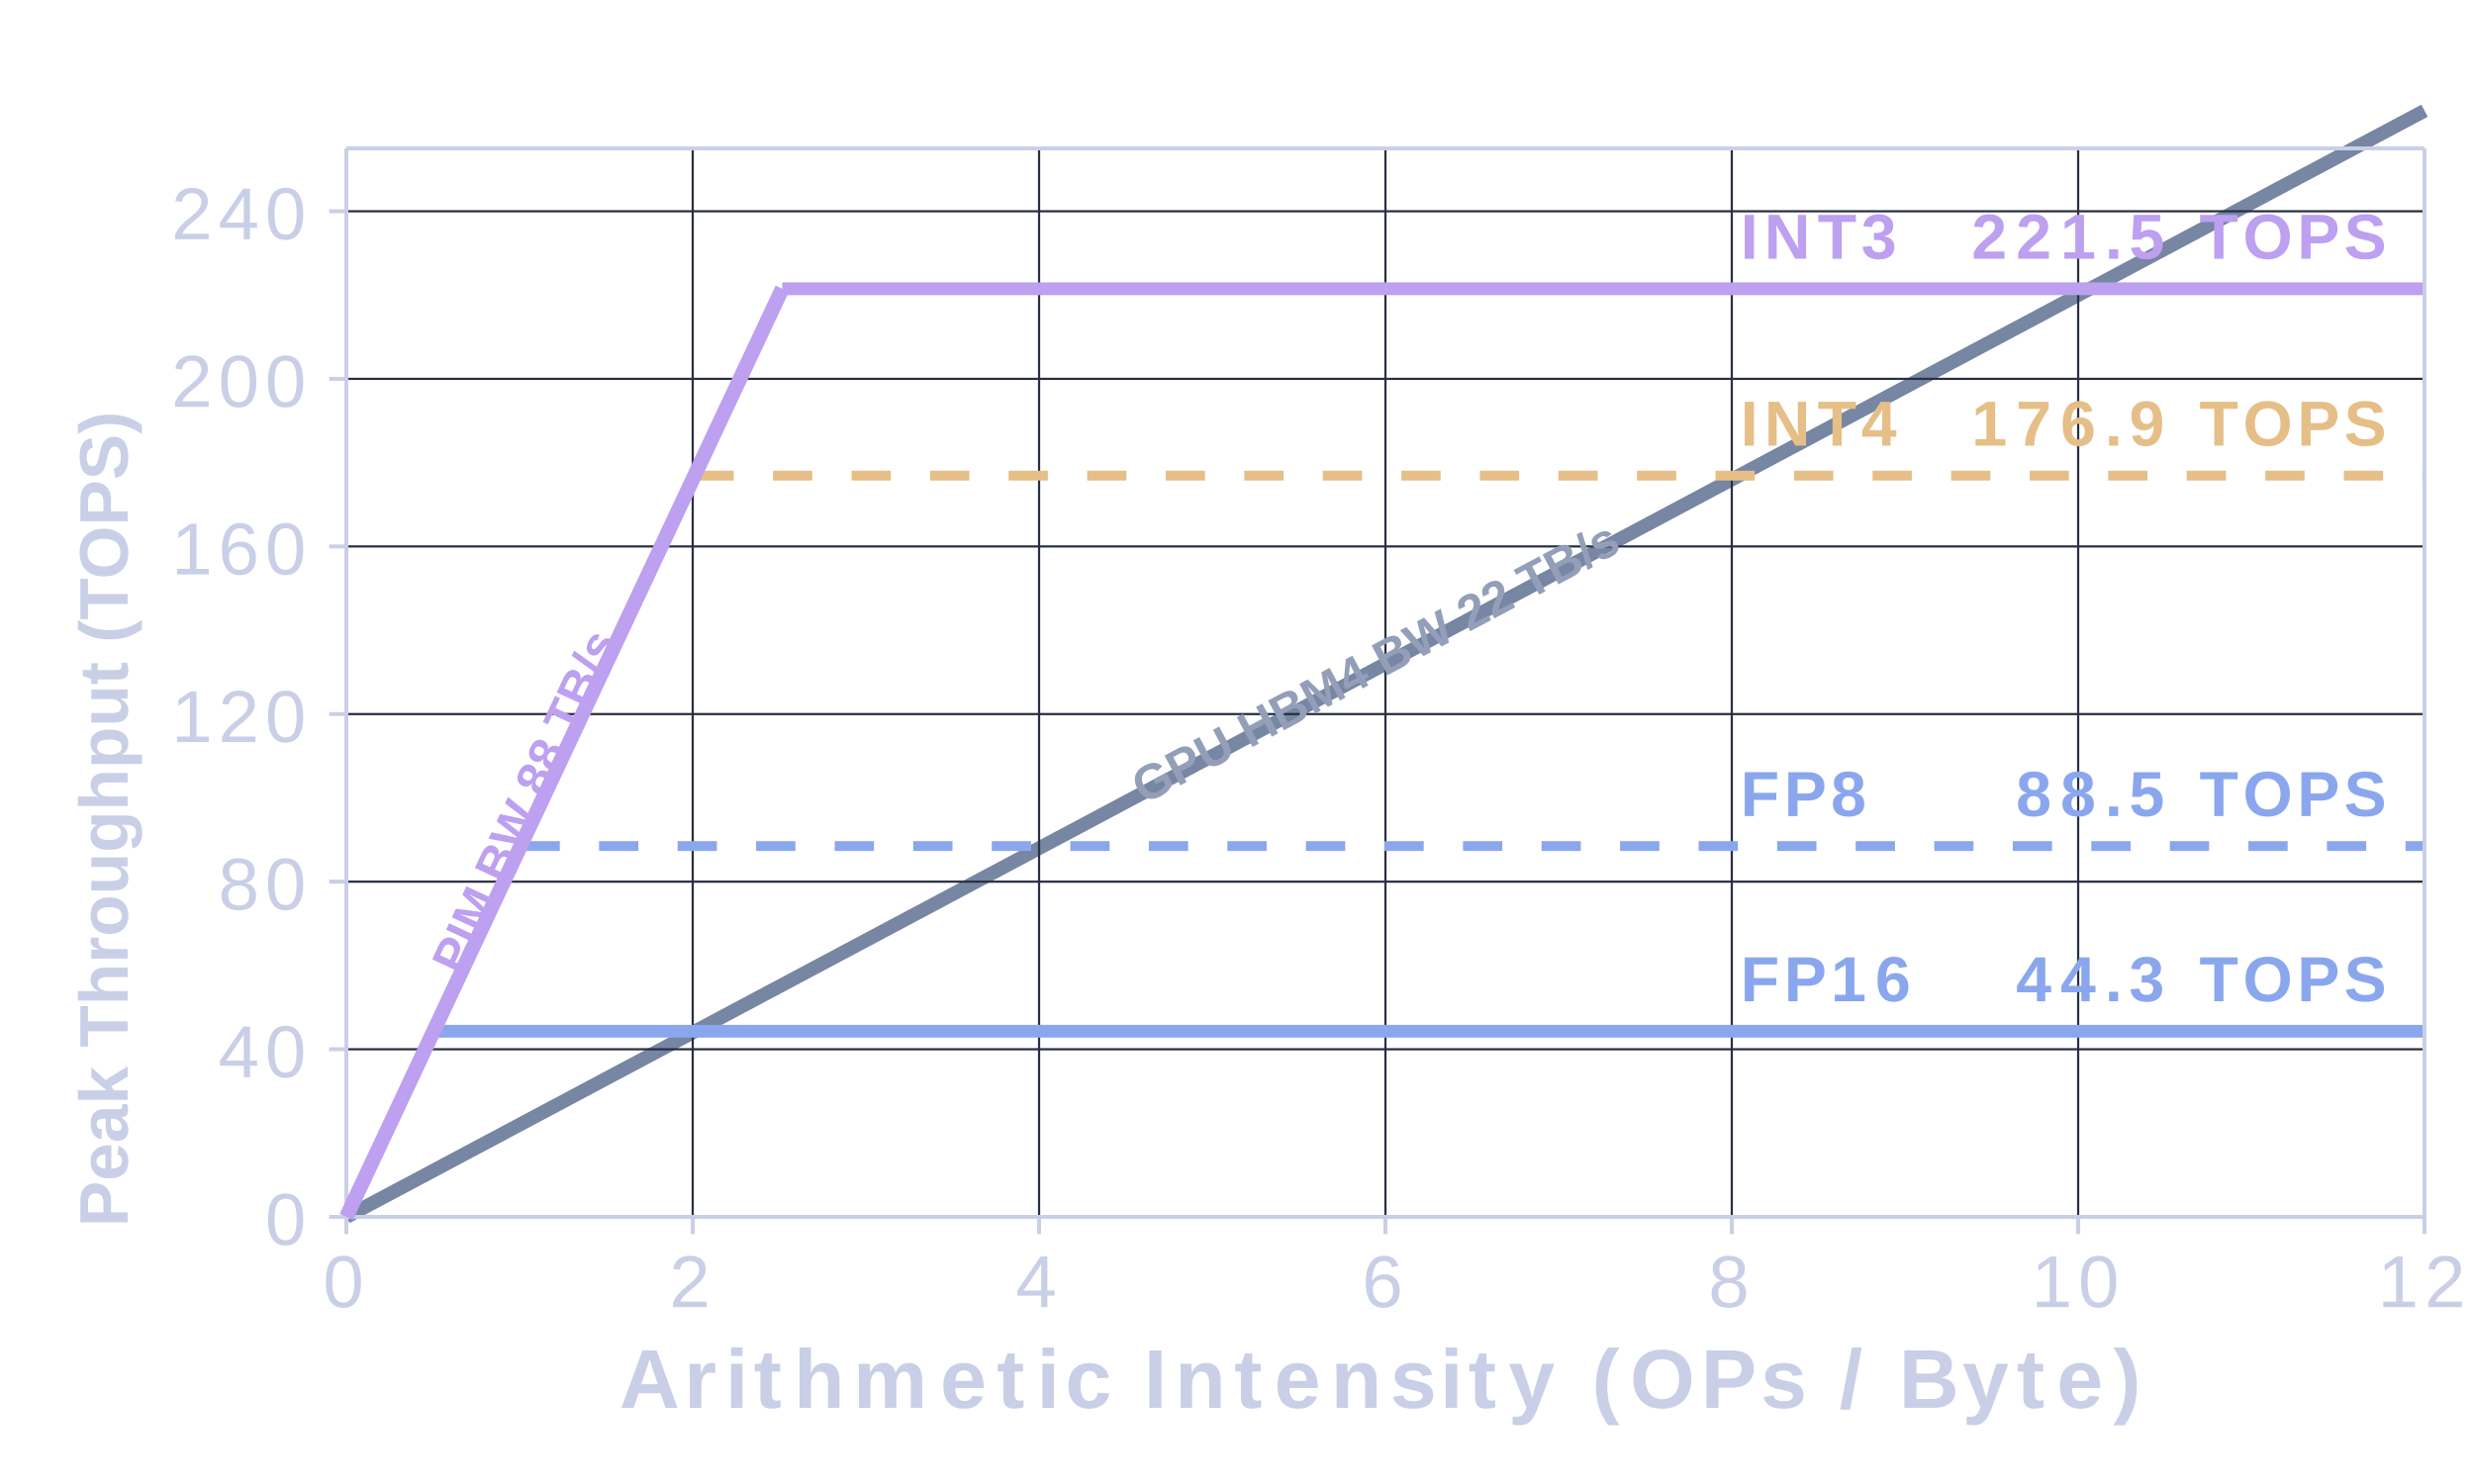
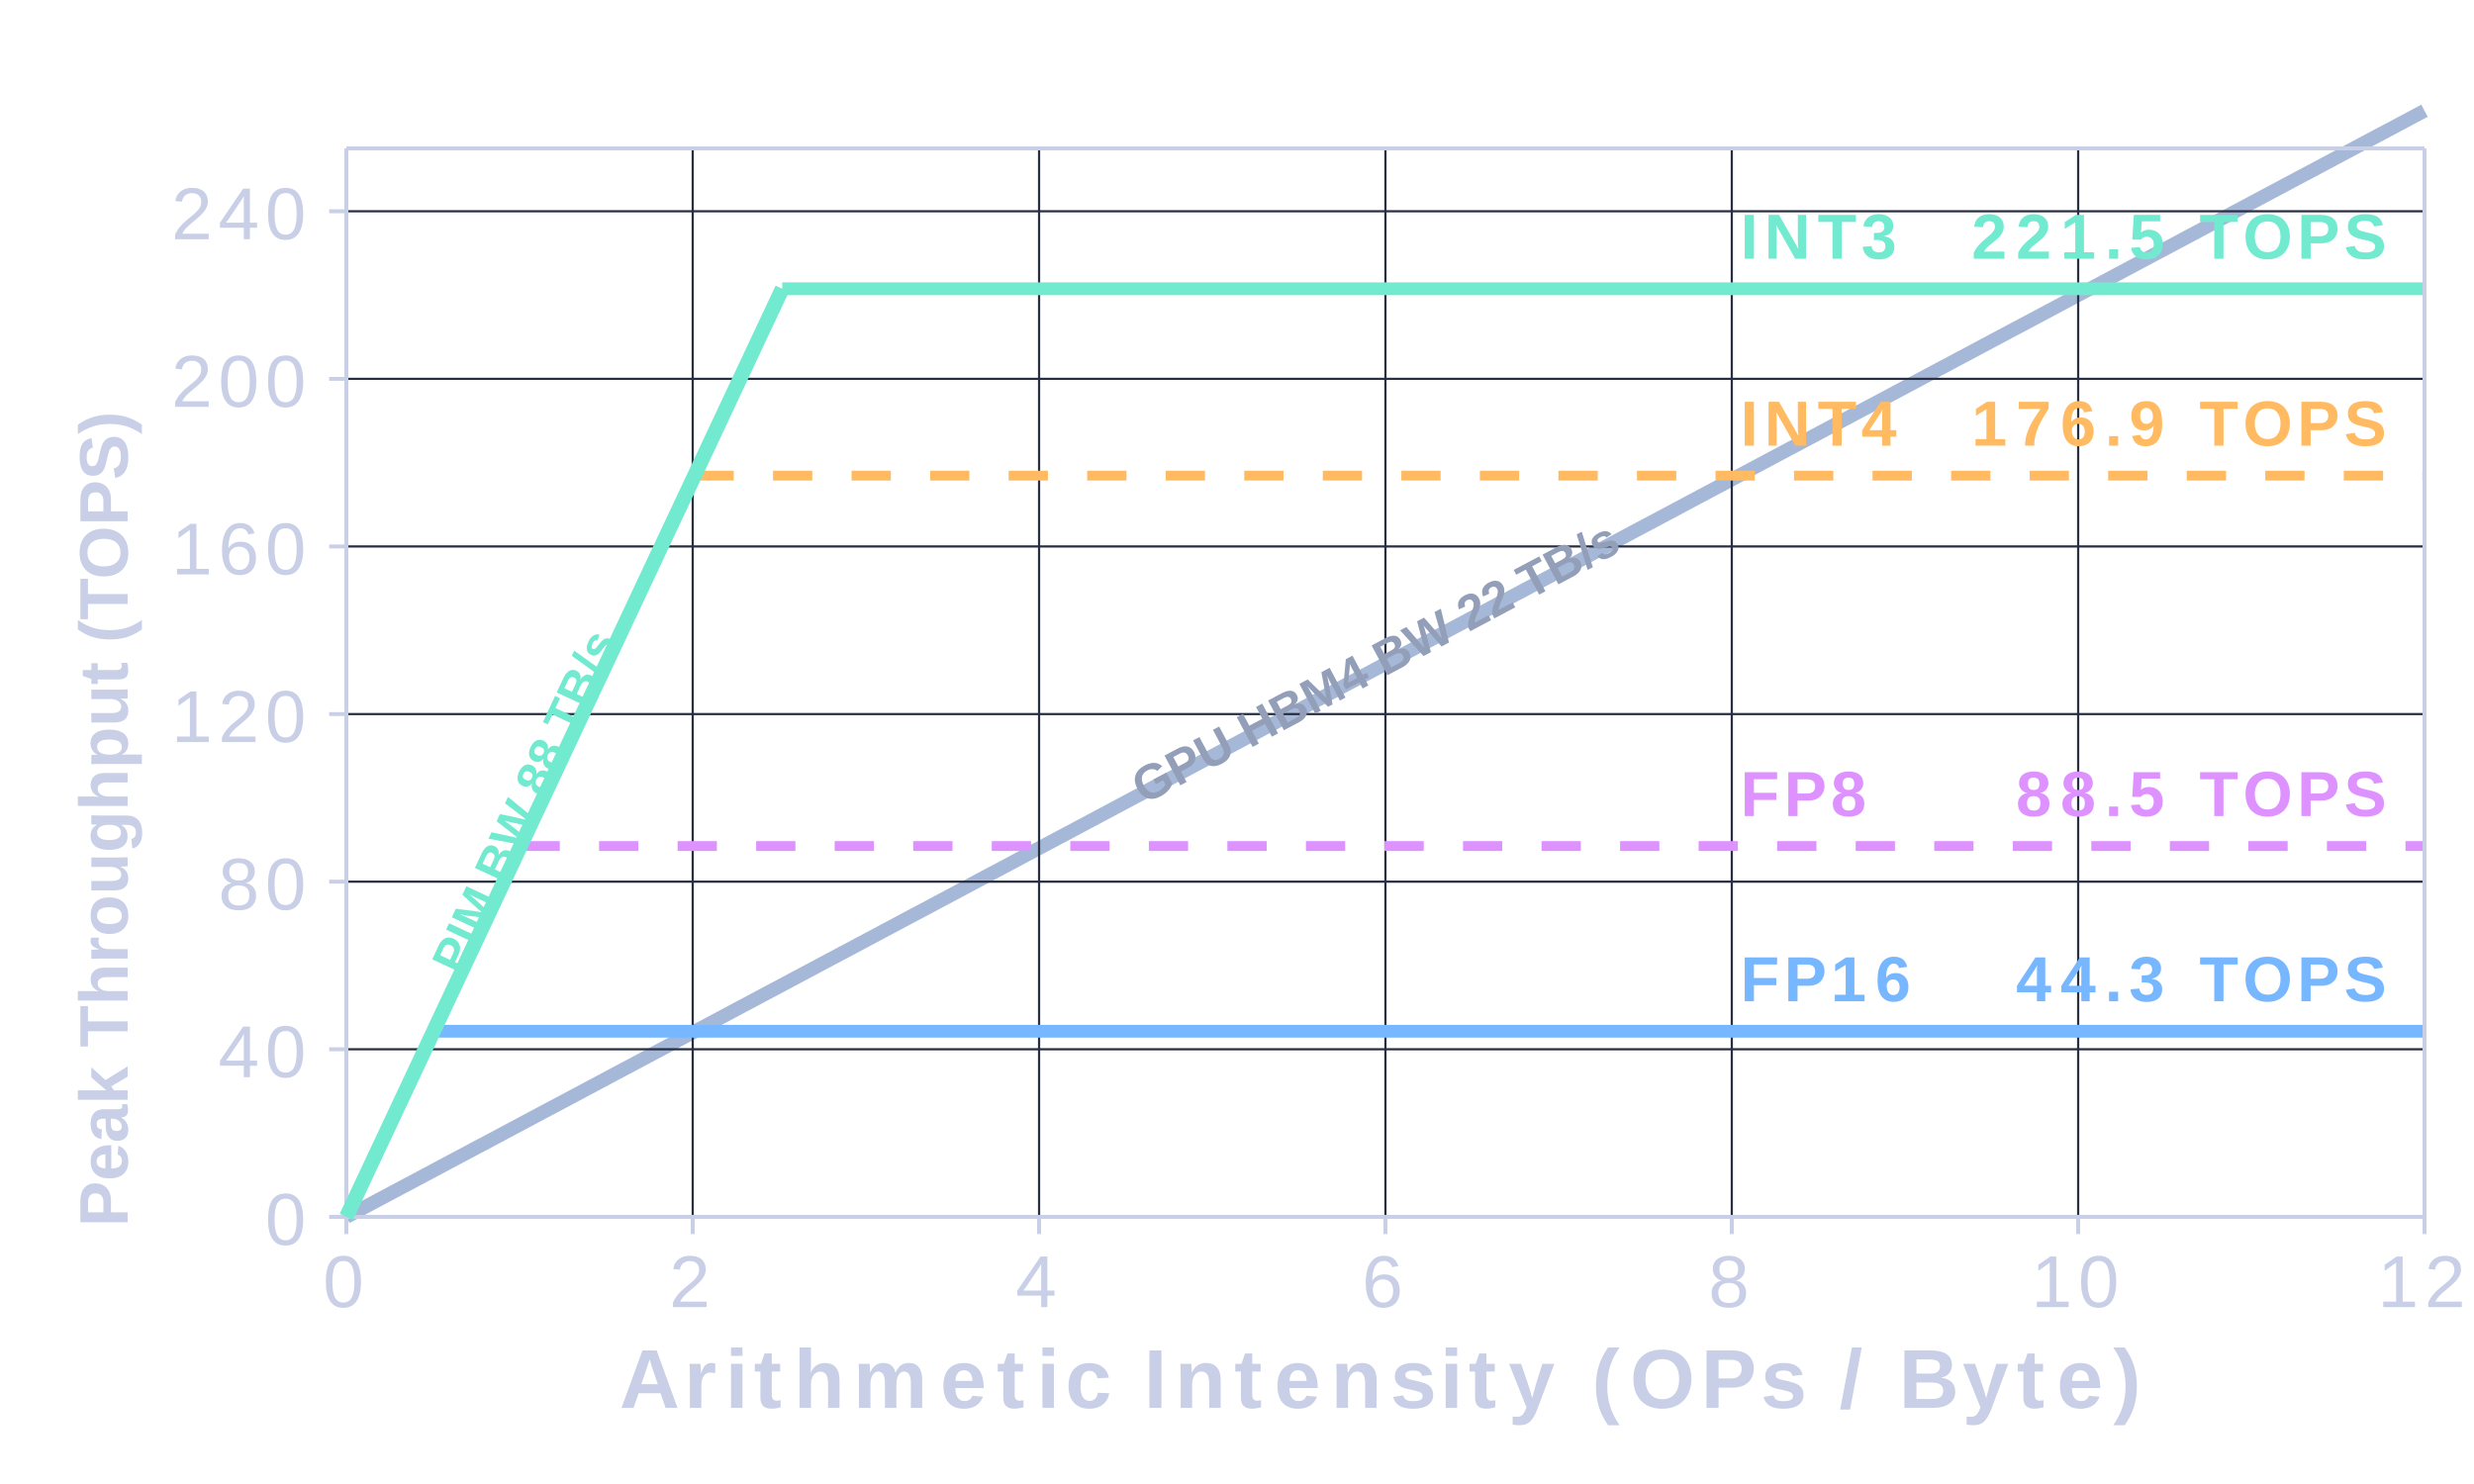
<svg xmlns="http://www.w3.org/2000/svg" viewBox="0 0 504 302.4" role="img" aria-labelledby="t d">
-   <path d="M70.56,247.97 L493.92,22.56" fill="none" stroke="#7686a3" stroke-width="2.80" />
+   <path d="M70.56,247.97 L493.92,22.56" fill="none" stroke="#a6b8d8" stroke-width="2.80" />
  <path d="M70.56,247.97 L70.56,30.24" fill="none" stroke="#292f43" stroke-width="0.45" />
  <path d="M70.56,247.97 L70.56,251.47 Z" fill="#c8cfe6" stroke="#c8cfe6" stroke-width="0.80" />
  <path d="M141.12,247.97 L141.12,30.24" fill="none" stroke="#292f43" stroke-width="0.45" />
  <path d="M141.12,247.97 L141.12,251.47 Z" fill="#c8cfe6" stroke="#c8cfe6" stroke-width="0.80" />
  <path d="M211.68,247.97 L211.68,30.24" fill="none" stroke="#292f43" stroke-width="0.45" />
  <path d="M211.68,247.97 L211.68,251.47 Z" fill="#c8cfe6" stroke="#c8cfe6" stroke-width="0.80" />
  <path d="M282.24,247.97 L282.24,30.24" fill="none" stroke="#292f43" stroke-width="0.45" />
  <path d="M282.24,247.97 L282.24,251.47 Z" fill="#c8cfe6" stroke="#c8cfe6" stroke-width="0.80" />
  <path d="M352.80,247.97 L352.80,30.24" fill="none" stroke="#292f43" stroke-width="0.45" />
  <path d="M352.80,247.97 L352.80,251.47 Z" fill="#c8cfe6" stroke="#c8cfe6" stroke-width="0.80" />
  <path d="M423.36,247.97 L423.36,30.24" fill="none" stroke="#292f43" stroke-width="0.45" />
  <path d="M423.36,247.97 L423.36,251.47 Z" fill="#c8cfe6" stroke="#c8cfe6" stroke-width="0.80" />
  <path d="M493.92,247.97 L493.92,30.24" fill="none" stroke="#292f43" stroke-width="0.45" />
  <path d="M493.92,247.97 L493.92,251.47 Z" fill="#c8cfe6" stroke="#c8cfe6" stroke-width="0.80" />
  <path d="M70.56,247.97 L493.92,247.97" fill="none" stroke="#292f43" stroke-width="0.45" />
  <path d="M70.56,247.97 L67.06,247.97 Z" fill="#c8cfe6" stroke="#c8cfe6" stroke-width="0.80" />
  <path d="M70.56,213.81 L493.92,213.81" fill="none" stroke="#292f43" stroke-width="0.45" />
  <path d="M70.56,213.81 L67.06,213.81 Z" fill="#c8cfe6" stroke="#c8cfe6" stroke-width="0.80" />
  <path d="M70.56,179.66 L493.92,179.66" fill="none" stroke="#292f43" stroke-width="0.45" />
  <path d="M70.56,179.66 L67.06,179.66 Z" fill="#c8cfe6" stroke="#c8cfe6" stroke-width="0.80" />
  <path d="M70.56,145.51 L493.92,145.51" fill="none" stroke="#292f43" stroke-width="0.45" />
  <path d="M70.56,145.51 L67.06,145.51 Z" fill="#c8cfe6" stroke="#c8cfe6" stroke-width="0.80" />
  <path d="M70.56,111.35 L493.92,111.35" fill="none" stroke="#292f43" stroke-width="0.45" />
  <path d="M70.56,111.35 L67.06,111.35 Z" fill="#c8cfe6" stroke="#c8cfe6" stroke-width="0.80" />
  <path d="M70.56,77.20 L493.92,77.20" fill="none" stroke="#292f43" stroke-width="0.45" />
  <path d="M70.56,77.20 L67.06,77.20 Z" fill="#c8cfe6" stroke="#c8cfe6" stroke-width="0.80" />
  <path d="M70.56,43.05 L493.92,43.05" fill="none" stroke="#292f43" stroke-width="0.45" />
  <path d="M70.56,43.05 L67.06,43.05 Z" fill="#c8cfe6" stroke="#c8cfe6" stroke-width="0.80" />
-   <path d="M88.32,210.14 L493.92,210.14" fill="none" stroke="#8aa7ee" stroke-width="2.60" />
-   <path d="M106.04,172.40 L493.92,172.40" fill="none" stroke="#8aa7ee" stroke-width="2.00" stroke-dasharray="8 8" />
-   <path d="M141.48,96.92 L493.92,96.92" fill="none" stroke="#e5bf87" stroke-width="2.00" stroke-dasharray="8 8" />
-   <path d="M159.36,58.84 L493.92,58.84" fill="none" stroke="#bda0f0" stroke-width="2.60" />
+   <path d="M88.32,210.14 L493.92,210.14" fill="none" stroke="#76b7ff" stroke-width="2.60" />
+   <path d="M106.04,172.40 L493.92,172.40" fill="none" stroke="#dd92ff" stroke-width="2.00" stroke-dasharray="8 8" />
+   <path d="M141.48,96.92 L493.92,96.92" fill="none" stroke="#ffba62" stroke-width="2.00" stroke-dasharray="8 8" />
+   <path d="M159.36,58.84 L493.92,58.84" fill="none" stroke="#72ead0" stroke-width="2.60" />
  <path d="M70.56,247.97 L70.56,30.24" fill="none" stroke="#c8cfe6" stroke-width="0.80" />
  <path d="M493.92,247.97 L493.92,30.24" fill="none" stroke="#c8cfe6" stroke-width="0.80" />
  <path d="M70.56,247.97 L493.92,247.97" fill="none" stroke="#c8cfe6" stroke-width="0.80" />
  <path d="M70.56,30.24 L493.92,30.24" fill="none" stroke="#c8cfe6" stroke-width="0.80" />
-   <path d="M70.56,247.97 L159.36,58.84" fill="none" stroke="#bda0f0" stroke-width="3.00" />
+   <path d="M70.56,247.97 L159.36,58.84" fill="none" stroke="#72ead0" stroke-width="3.00" />
  <text x="65.79" y="266.36" fill="#c8cfe6" font-family="Arial,sans-serif" font-size="15.00" font-weight="400">0</text>
  <text x="136.35" y="266.36" fill="#c8cfe6" font-family="Arial,sans-serif" font-size="15.00" font-weight="400">2</text>
  <text x="206.91" y="266.36" fill="#c8cfe6" font-family="Arial,sans-serif" font-size="15.00" font-weight="400">4</text>
  <text x="277.47" y="266.36" fill="#c8cfe6" font-family="Arial,sans-serif" font-size="15.00" font-weight="400">6</text>
  <text x="348.03" y="266.36" fill="#c8cfe6" font-family="Arial,sans-serif" font-size="15.00" font-weight="400">8</text>
  <text x="413.81" y="266.36" fill="#c8cfe6" font-family="Arial,sans-serif" font-size="15.00" font-weight="400">1</text>
  <text x="423.36" y="266.36" fill="#c8cfe6" font-family="Arial,sans-serif" font-size="15.00" font-weight="400">0</text>
  <text x="484.37" y="266.36" fill="#c8cfe6" font-family="Arial,sans-serif" font-size="15.00" font-weight="400">1</text>
  <text x="493.92" y="266.36" fill="#c8cfe6" font-family="Arial,sans-serif" font-size="15.00" font-weight="400">2</text>
  <text x="126.19" y="286.89" fill="#c8cfe6" font-family="Arial,sans-serif" font-size="17.00" font-weight="600">A</text>
  <text x="139.35" y="286.89" fill="#c8cfe6" font-family="Arial,sans-serif" font-size="17.00" font-weight="600">r</text>
  <text x="147.74" y="286.89" fill="#c8cfe6" font-family="Arial,sans-serif" font-size="17.00" font-weight="600">i</text>
  <text x="153.57" y="286.89" fill="#c8cfe6" font-family="Arial,sans-serif" font-size="17.00" font-weight="600">t</text>
  <text x="161.69" y="286.89" fill="#c8cfe6" font-family="Arial,sans-serif" font-size="17.00" font-weight="600">h</text>
  <text x="173.81" y="286.89" fill="#c8cfe6" font-family="Arial,sans-serif" font-size="17.00" font-weight="600">m</text>
  <text x="191.52" y="286.89" fill="#c8cfe6" font-family="Arial,sans-serif" font-size="17.00" font-weight="600">e</text>
  <text x="203.05" y="286.89" fill="#c8cfe6" font-family="Arial,sans-serif" font-size="17.00" font-weight="600">t</text>
  <text x="211.18" y="286.89" fill="#c8cfe6" font-family="Arial,sans-serif" font-size="17.00" font-weight="600">i</text>
  <text x="217.01" y="286.89" fill="#c8cfe6" font-family="Arial,sans-serif" font-size="17.00" font-weight="600">c</text>
  <text x="227.09" y="286.89" fill="#c8cfe6" font-family="Arial,sans-serif" font-size="17.00" font-weight="600"> </text>
  <text x="233.01" y="286.89" fill="#c8cfe6" font-family="Arial,sans-serif" font-size="17.00" font-weight="600">I</text>
  <text x="239.34" y="286.89" fill="#c8cfe6" font-family="Arial,sans-serif" font-size="17.00" font-weight="600">n</text>
  <text x="251.45" y="286.89" fill="#c8cfe6" font-family="Arial,sans-serif" font-size="17.00" font-weight="600">t</text>
  <text x="259.57" y="286.89" fill="#c8cfe6" font-family="Arial,sans-serif" font-size="17.00" font-weight="600">e</text>
  <text x="271.10" y="286.89" fill="#c8cfe6" font-family="Arial,sans-serif" font-size="17.00" font-weight="600">n</text>
  <text x="283.21" y="286.89" fill="#c8cfe6" font-family="Arial,sans-serif" font-size="17.00" font-weight="600">s</text>
  <text x="293.33" y="286.89" fill="#c8cfe6" font-family="Arial,sans-serif" font-size="17.00" font-weight="600">i</text>
  <text x="299.16" y="286.89" fill="#c8cfe6" font-family="Arial,sans-serif" font-size="17.00" font-weight="600">t</text>
  <text x="307.29" y="286.89" fill="#c8cfe6" font-family="Arial,sans-serif" font-size="17.00" font-weight="600">y</text>
  <text x="318.37" y="286.89" fill="#c8cfe6" font-family="Arial,sans-serif" font-size="17.00" font-weight="600"> </text>
  <text x="324.29" y="286.89" fill="#c8cfe6" font-family="Arial,sans-serif" font-size="17.00" font-weight="600">(</text>
  <text x="332.05" y="286.89" fill="#c8cfe6" font-family="Arial,sans-serif" font-size="17.00" font-weight="600">O</text>
  <text x="346.51" y="286.89" fill="#c8cfe6" font-family="Arial,sans-serif" font-size="17.00" font-weight="600">P</text>
  <text x="358.66" y="286.89" fill="#c8cfe6" font-family="Arial,sans-serif" font-size="17.00" font-weight="600">s</text>
  <text x="368.78" y="286.89" fill="#c8cfe6" font-family="Arial,sans-serif" font-size="17.00" font-weight="600"> </text>
  <text x="374.70" y="286.89" fill="#c8cfe6" font-family="Arial,sans-serif" font-size="17.00" font-weight="600">/</text>
  <text x="380.90" y="286.89" fill="#c8cfe6" font-family="Arial,sans-serif" font-size="17.00" font-weight="600"> </text>
  <text x="386.82" y="286.89" fill="#c8cfe6" font-family="Arial,sans-serif" font-size="17.00" font-weight="600">B</text>
  <text x="399.77" y="286.89" fill="#c8cfe6" font-family="Arial,sans-serif" font-size="17.00" font-weight="600">y</text>
  <text x="410.85" y="286.89" fill="#c8cfe6" font-family="Arial,sans-serif" font-size="17.00" font-weight="600">t</text>
  <text x="418.98" y="286.89" fill="#c8cfe6" font-family="Arial,sans-serif" font-size="17.00" font-weight="600">e</text>
  <text x="430.50" y="286.89" fill="#c8cfe6" font-family="Arial,sans-serif" font-size="17.00" font-weight="600">)</text>
  <text x="54.01" y="253.67" fill="#c8cfe6" font-family="Arial,sans-serif" font-size="15.00" font-weight="400">0</text>
  <text x="44.47" y="219.51" fill="#c8cfe6" font-family="Arial,sans-serif" font-size="15.00" font-weight="400">4</text>
  <text x="54.01" y="219.51" fill="#c8cfe6" font-family="Arial,sans-serif" font-size="15.00" font-weight="400">0</text>
  <text x="44.47" y="185.36" fill="#c8cfe6" font-family="Arial,sans-serif" font-size="15.00" font-weight="400">8</text>
  <text x="54.01" y="185.36" fill="#c8cfe6" font-family="Arial,sans-serif" font-size="15.00" font-weight="400">0</text>
  <text x="34.92" y="151.21" fill="#c8cfe6" font-family="Arial,sans-serif" font-size="15.00" font-weight="400">1</text>
  <text x="44.46" y="151.21" fill="#c8cfe6" font-family="Arial,sans-serif" font-size="15.00" font-weight="400">2</text>
  <text x="54.01" y="151.21" fill="#c8cfe6" font-family="Arial,sans-serif" font-size="15.00" font-weight="400">0</text>
  <text x="34.92" y="117.05" fill="#c8cfe6" font-family="Arial,sans-serif" font-size="15.00" font-weight="400">1</text>
  <text x="44.46" y="117.05" fill="#c8cfe6" font-family="Arial,sans-serif" font-size="15.00" font-weight="400">6</text>
  <text x="54.01" y="117.05" fill="#c8cfe6" font-family="Arial,sans-serif" font-size="15.00" font-weight="400">0</text>
  <text x="34.92" y="82.90" fill="#c8cfe6" font-family="Arial,sans-serif" font-size="15.00" font-weight="400">2</text>
  <text x="44.46" y="82.90" fill="#c8cfe6" font-family="Arial,sans-serif" font-size="15.00" font-weight="400">0</text>
  <text x="54.01" y="82.90" fill="#c8cfe6" font-family="Arial,sans-serif" font-size="15.00" font-weight="400">0</text>
  <text x="34.92" y="48.75" fill="#c8cfe6" font-family="Arial,sans-serif" font-size="15.00" font-weight="400">2</text>
  <text x="44.46" y="48.75" fill="#c8cfe6" font-family="Arial,sans-serif" font-size="15.00" font-weight="400">4</text>
  <text x="54.01" y="48.75" fill="#c8cfe6" font-family="Arial,sans-serif" font-size="15.00" font-weight="400">0</text>
-   <text x="354.56" y="204.03" fill="#8aa7ee" font-family="Arial,sans-serif" font-size="13.00" font-weight="600">F</text>
-   <text x="363.44" y="204.03" fill="#8aa7ee" font-family="Arial,sans-serif" font-size="13.00" font-weight="600">P</text>
-   <text x="372.97" y="204.03" fill="#8aa7ee" font-family="Arial,sans-serif" font-size="13.00" font-weight="600">1</text>
-   <text x="382.02" y="204.03" fill="#8aa7ee" font-family="Arial,sans-serif" font-size="13.00" font-weight="600">6</text>
-   <text x="410.69" y="204.03" fill="#8aa7ee" font-family="Arial,sans-serif" font-size="13.00" font-weight="600">4</text>
-   <text x="419.74" y="204.03" fill="#8aa7ee" font-family="Arial,sans-serif" font-size="13.00" font-weight="600">4</text>
-   <text x="428.78" y="204.03" fill="#8aa7ee" font-family="Arial,sans-serif" font-size="13.00" font-weight="600">.</text>
-   <text x="433.72" y="204.03" fill="#8aa7ee" font-family="Arial,sans-serif" font-size="13.00" font-weight="600">3</text>
-   <text x="448.06" y="204.03" fill="#8aa7ee" font-family="Arial,sans-serif" font-size="13.00" font-weight="600">T</text>
-   <text x="456.93" y="204.03" fill="#8aa7ee" font-family="Arial,sans-serif" font-size="13.00" font-weight="600">O</text>
-   <text x="467.97" y="204.03" fill="#8aa7ee" font-family="Arial,sans-serif" font-size="13.00" font-weight="600">P</text>
-   <text x="477.51" y="204.03" fill="#8aa7ee" font-family="Arial,sans-serif" font-size="13.00" font-weight="600">S</text>
-   <text x="354.56" y="166.29" fill="#8aa7ee" font-family="Arial,sans-serif" font-size="13.00" font-weight="600">F</text>
-   <text x="363.44" y="166.29" fill="#8aa7ee" font-family="Arial,sans-serif" font-size="13.00" font-weight="600">P</text>
-   <text x="372.97" y="166.29" fill="#8aa7ee" font-family="Arial,sans-serif" font-size="13.00" font-weight="600">8</text>
-   <text x="410.69" y="166.29" fill="#8aa7ee" font-family="Arial,sans-serif" font-size="13.00" font-weight="600">8</text>
-   <text x="419.74" y="166.29" fill="#8aa7ee" font-family="Arial,sans-serif" font-size="13.00" font-weight="600">8</text>
-   <text x="428.78" y="166.29" fill="#8aa7ee" font-family="Arial,sans-serif" font-size="13.00" font-weight="600">.</text>
-   <text x="433.72" y="166.29" fill="#8aa7ee" font-family="Arial,sans-serif" font-size="13.00" font-weight="600">5</text>
-   <text x="448.06" y="166.29" fill="#8aa7ee" font-family="Arial,sans-serif" font-size="13.00" font-weight="600">T</text>
-   <text x="456.93" y="166.29" fill="#8aa7ee" font-family="Arial,sans-serif" font-size="13.00" font-weight="600">O</text>
-   <text x="467.97" y="166.29" fill="#8aa7ee" font-family="Arial,sans-serif" font-size="13.00" font-weight="600">P</text>
-   <text x="477.51" y="166.29" fill="#8aa7ee" font-family="Arial,sans-serif" font-size="13.00" font-weight="600">S</text>
-   <text x="354.56" y="90.81" fill="#e5bf87" font-family="Arial,sans-serif" font-size="13.00" font-weight="600">I</text>
-   <text x="359.41" y="90.81" fill="#e5bf87" font-family="Arial,sans-serif" font-size="13.00" font-weight="600">N</text>
-   <text x="370.28" y="90.81" fill="#e5bf87" font-family="Arial,sans-serif" font-size="13.00" font-weight="600">T</text>
-   <text x="379.16" y="90.81" fill="#e5bf87" font-family="Arial,sans-serif" font-size="13.00" font-weight="600">4</text>
-   <text x="401.64" y="90.81" fill="#e5bf87" font-family="Arial,sans-serif" font-size="13.00" font-weight="600">1</text>
-   <text x="410.69" y="90.81" fill="#e5bf87" font-family="Arial,sans-serif" font-size="13.00" font-weight="600">7</text>
-   <text x="419.74" y="90.81" fill="#e5bf87" font-family="Arial,sans-serif" font-size="13.00" font-weight="600">6</text>
-   <text x="428.79" y="90.81" fill="#e5bf87" font-family="Arial,sans-serif" font-size="13.00" font-weight="600">.</text>
-   <text x="433.73" y="90.81" fill="#e5bf87" font-family="Arial,sans-serif" font-size="13.00" font-weight="600">9</text>
-   <text x="448.06" y="90.81" fill="#e5bf87" font-family="Arial,sans-serif" font-size="13.00" font-weight="600">T</text>
-   <text x="456.93" y="90.81" fill="#e5bf87" font-family="Arial,sans-serif" font-size="13.00" font-weight="600">O</text>
-   <text x="467.97" y="90.81" fill="#e5bf87" font-family="Arial,sans-serif" font-size="13.00" font-weight="600">P</text>
-   <text x="477.51" y="90.81" fill="#e5bf87" font-family="Arial,sans-serif" font-size="13.00" font-weight="600">S</text>
-   <text x="354.56" y="52.73" fill="#bda0f0" font-family="Arial,sans-serif" font-size="13.00" font-weight="600">I</text>
-   <text x="359.41" y="52.73" fill="#bda0f0" font-family="Arial,sans-serif" font-size="13.00" font-weight="600">N</text>
-   <text x="370.28" y="52.73" fill="#bda0f0" font-family="Arial,sans-serif" font-size="13.00" font-weight="600">T</text>
-   <text x="379.16" y="52.73" fill="#bda0f0" font-family="Arial,sans-serif" font-size="13.00" font-weight="600">3</text>
-   <text x="401.64" y="52.73" fill="#bda0f0" font-family="Arial,sans-serif" font-size="13.00" font-weight="600">2</text>
-   <text x="410.69" y="52.73" fill="#bda0f0" font-family="Arial,sans-serif" font-size="13.00" font-weight="600">2</text>
-   <text x="419.74" y="52.73" fill="#bda0f0" font-family="Arial,sans-serif" font-size="13.00" font-weight="600">1</text>
-   <text x="428.79" y="52.73" fill="#bda0f0" font-family="Arial,sans-serif" font-size="13.00" font-weight="600">.</text>
-   <text x="433.73" y="52.73" fill="#bda0f0" font-family="Arial,sans-serif" font-size="13.00" font-weight="600">5</text>
-   <text x="448.06" y="52.73" fill="#bda0f0" font-family="Arial,sans-serif" font-size="13.00" font-weight="600">T</text>
-   <text x="456.93" y="52.73" fill="#bda0f0" font-family="Arial,sans-serif" font-size="13.00" font-weight="600">O</text>
-   <text x="467.97" y="52.73" fill="#bda0f0" font-family="Arial,sans-serif" font-size="13.00" font-weight="600">P</text>
-   <text x="477.51" y="52.73" fill="#bda0f0" font-family="Arial,sans-serif" font-size="13.00" font-weight="600">S</text>
+   <text x="354.56" y="204.03" fill="#76b7ff" font-family="Arial,sans-serif" font-size="13.00" font-weight="600">F</text>
+   <text x="363.44" y="204.03" fill="#76b7ff" font-family="Arial,sans-serif" font-size="13.00" font-weight="600">P</text>
+   <text x="372.97" y="204.03" fill="#76b7ff" font-family="Arial,sans-serif" font-size="13.00" font-weight="600">1</text>
+   <text x="382.02" y="204.03" fill="#76b7ff" font-family="Arial,sans-serif" font-size="13.00" font-weight="600">6</text>
+   <text x="410.69" y="204.03" fill="#76b7ff" font-family="Arial,sans-serif" font-size="13.00" font-weight="600">4</text>
+   <text x="419.74" y="204.03" fill="#76b7ff" font-family="Arial,sans-serif" font-size="13.00" font-weight="600">4</text>
+   <text x="428.78" y="204.03" fill="#76b7ff" font-family="Arial,sans-serif" font-size="13.00" font-weight="600">.</text>
+   <text x="433.72" y="204.03" fill="#76b7ff" font-family="Arial,sans-serif" font-size="13.00" font-weight="600">3</text>
+   <text x="448.06" y="204.03" fill="#76b7ff" font-family="Arial,sans-serif" font-size="13.00" font-weight="600">T</text>
+   <text x="456.93" y="204.03" fill="#76b7ff" font-family="Arial,sans-serif" font-size="13.00" font-weight="600">O</text>
+   <text x="467.97" y="204.03" fill="#76b7ff" font-family="Arial,sans-serif" font-size="13.00" font-weight="600">P</text>
+   <text x="477.51" y="204.03" fill="#76b7ff" font-family="Arial,sans-serif" font-size="13.00" font-weight="600">S</text>
+   <text x="354.56" y="166.29" fill="#dd92ff" font-family="Arial,sans-serif" font-size="13.00" font-weight="600">F</text>
+   <text x="363.44" y="166.29" fill="#dd92ff" font-family="Arial,sans-serif" font-size="13.00" font-weight="600">P</text>
+   <text x="372.97" y="166.29" fill="#dd92ff" font-family="Arial,sans-serif" font-size="13.00" font-weight="600">8</text>
+   <text x="410.69" y="166.29" fill="#dd92ff" font-family="Arial,sans-serif" font-size="13.00" font-weight="600">8</text>
+   <text x="419.74" y="166.29" fill="#dd92ff" font-family="Arial,sans-serif" font-size="13.00" font-weight="600">8</text>
+   <text x="428.78" y="166.29" fill="#dd92ff" font-family="Arial,sans-serif" font-size="13.00" font-weight="600">.</text>
+   <text x="433.72" y="166.29" fill="#dd92ff" font-family="Arial,sans-serif" font-size="13.00" font-weight="600">5</text>
+   <text x="448.06" y="166.29" fill="#dd92ff" font-family="Arial,sans-serif" font-size="13.00" font-weight="600">T</text>
+   <text x="456.93" y="166.29" fill="#dd92ff" font-family="Arial,sans-serif" font-size="13.00" font-weight="600">O</text>
+   <text x="467.97" y="166.29" fill="#dd92ff" font-family="Arial,sans-serif" font-size="13.00" font-weight="600">P</text>
+   <text x="477.51" y="166.29" fill="#dd92ff" font-family="Arial,sans-serif" font-size="13.00" font-weight="600">S</text>
+   <text x="354.56" y="90.81" fill="#ffba62" font-family="Arial,sans-serif" font-size="13.00" font-weight="600">I</text>
+   <text x="359.41" y="90.81" fill="#ffba62" font-family="Arial,sans-serif" font-size="13.00" font-weight="600">N</text>
+   <text x="370.28" y="90.81" fill="#ffba62" font-family="Arial,sans-serif" font-size="13.00" font-weight="600">T</text>
+   <text x="379.16" y="90.81" fill="#ffba62" font-family="Arial,sans-serif" font-size="13.00" font-weight="600">4</text>
+   <text x="401.64" y="90.81" fill="#ffba62" font-family="Arial,sans-serif" font-size="13.00" font-weight="600">1</text>
+   <text x="410.69" y="90.81" fill="#ffba62" font-family="Arial,sans-serif" font-size="13.00" font-weight="600">7</text>
+   <text x="419.74" y="90.81" fill="#ffba62" font-family="Arial,sans-serif" font-size="13.00" font-weight="600">6</text>
+   <text x="428.79" y="90.81" fill="#ffba62" font-family="Arial,sans-serif" font-size="13.00" font-weight="600">.</text>
+   <text x="433.73" y="90.81" fill="#ffba62" font-family="Arial,sans-serif" font-size="13.00" font-weight="600">9</text>
+   <text x="448.06" y="90.81" fill="#ffba62" font-family="Arial,sans-serif" font-size="13.00" font-weight="600">T</text>
+   <text x="456.93" y="90.81" fill="#ffba62" font-family="Arial,sans-serif" font-size="13.00" font-weight="600">O</text>
+   <text x="467.97" y="90.81" fill="#ffba62" font-family="Arial,sans-serif" font-size="13.00" font-weight="600">P</text>
+   <text x="477.51" y="90.81" fill="#ffba62" font-family="Arial,sans-serif" font-size="13.00" font-weight="600">S</text>
+   <text x="354.56" y="52.73" fill="#72ead0" font-family="Arial,sans-serif" font-size="13.00" font-weight="600">I</text>
+   <text x="359.41" y="52.73" fill="#72ead0" font-family="Arial,sans-serif" font-size="13.00" font-weight="600">N</text>
+   <text x="370.28" y="52.73" fill="#72ead0" font-family="Arial,sans-serif" font-size="13.00" font-weight="600">T</text>
+   <text x="379.16" y="52.73" fill="#72ead0" font-family="Arial,sans-serif" font-size="13.00" font-weight="600">3</text>
+   <text x="401.64" y="52.73" fill="#72ead0" font-family="Arial,sans-serif" font-size="13.00" font-weight="600">2</text>
+   <text x="410.69" y="52.73" fill="#72ead0" font-family="Arial,sans-serif" font-size="13.00" font-weight="600">2</text>
+   <text x="419.74" y="52.73" fill="#72ead0" font-family="Arial,sans-serif" font-size="13.00" font-weight="600">1</text>
+   <text x="428.79" y="52.73" fill="#72ead0" font-family="Arial,sans-serif" font-size="13.00" font-weight="600">.</text>
+   <text x="433.73" y="52.73" fill="#72ead0" font-family="Arial,sans-serif" font-size="13.00" font-weight="600">5</text>
+   <text x="448.06" y="52.73" fill="#72ead0" font-family="Arial,sans-serif" font-size="13.00" font-weight="600">T</text>
+   <text x="456.93" y="52.73" fill="#72ead0" font-family="Arial,sans-serif" font-size="13.00" font-weight="600">O</text>
+   <text x="467.97" y="52.73" fill="#72ead0" font-family="Arial,sans-serif" font-size="13.00" font-weight="600">P</text>
+   <text x="477.51" y="52.73" fill="#72ead0" font-family="Arial,sans-serif" font-size="13.00" font-weight="600">S</text>
  <g font-family="Arial,sans-serif" font-weight="600">
    <text fill="#c8cfe6" font-size="14" transform="translate(26 250) rotate(-90)">Peak Throughput (TOPS)</text>
-     <text fill="#bda0f0" font-size="10" transform="translate(94 199) rotate(-65)">PIM BW 88 TB/s</text>
+     <text fill="#72ead0" font-size="10" transform="translate(94 199) rotate(-65)">PIM BW 88 TB/s</text>
    <text fill="#939fb9" font-size="10" transform="translate(233 164) rotate(-28)">GPU HBM4 BW 22 TB/s</text>
  </g>
</svg>
